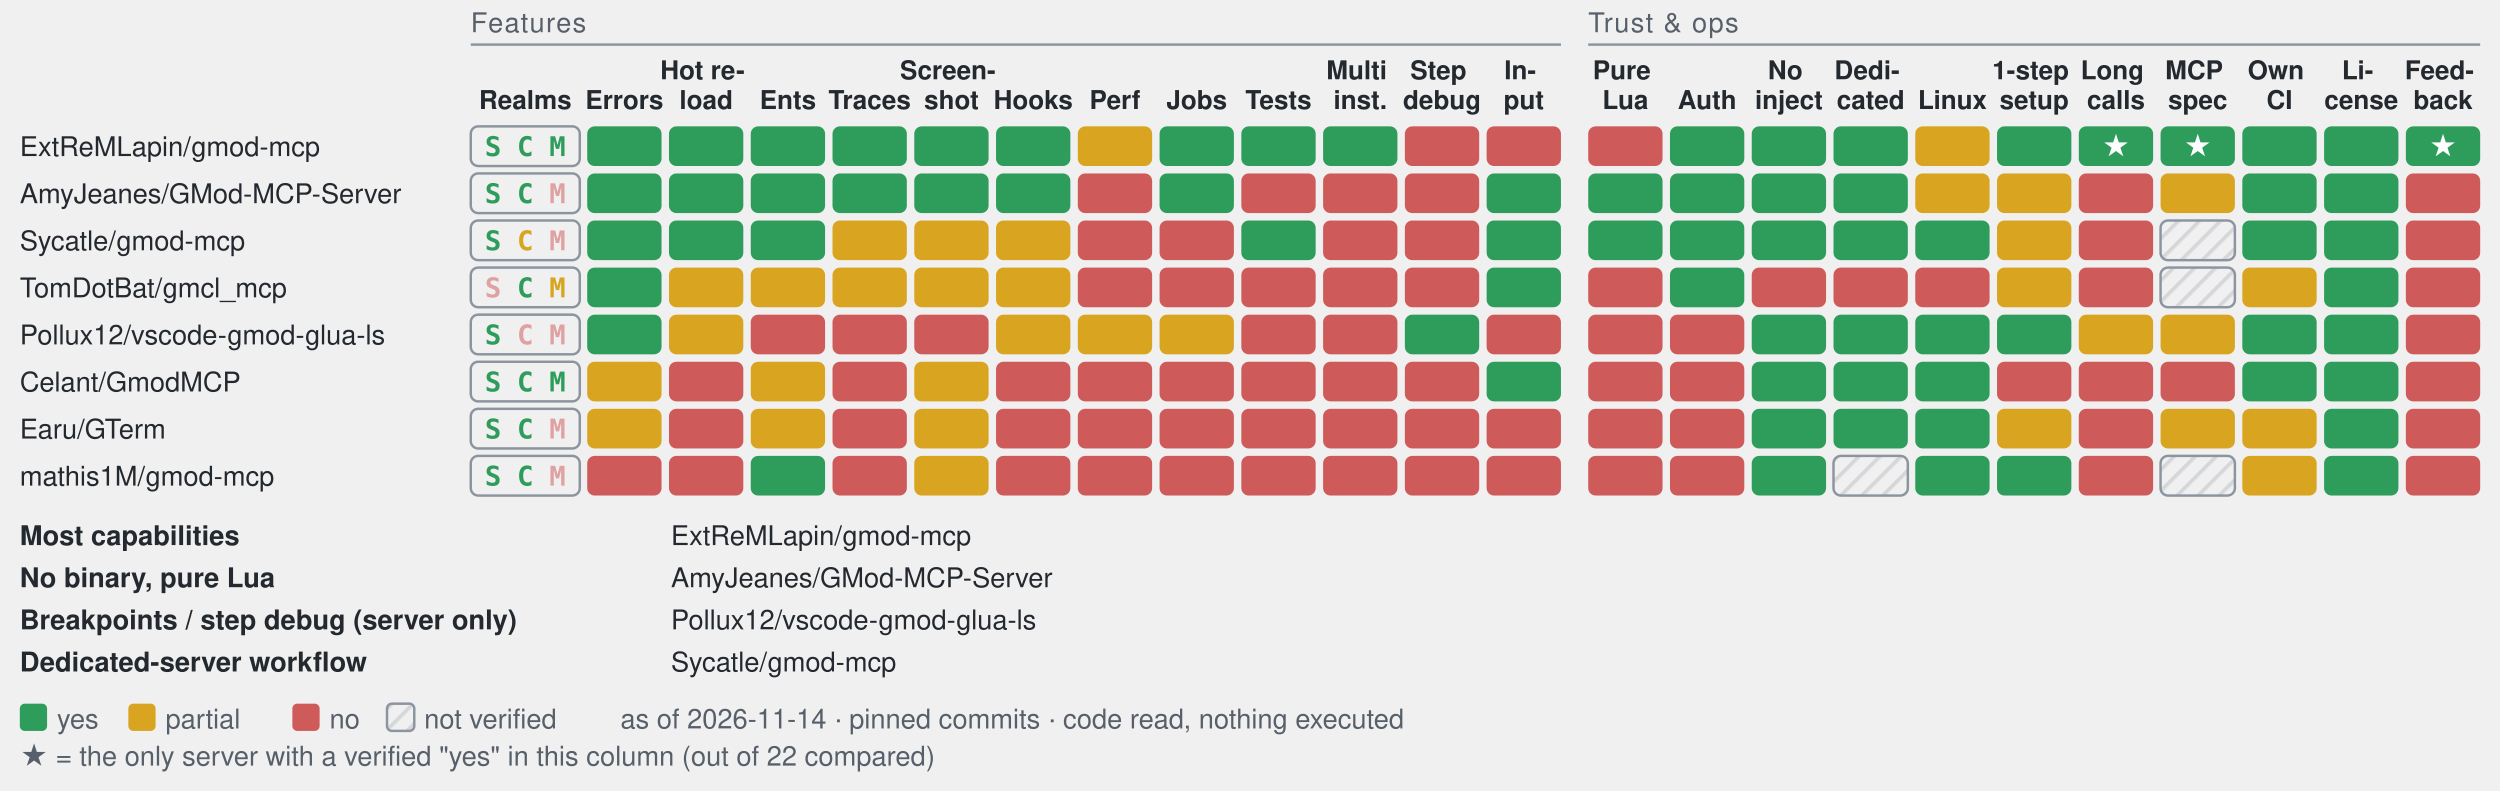
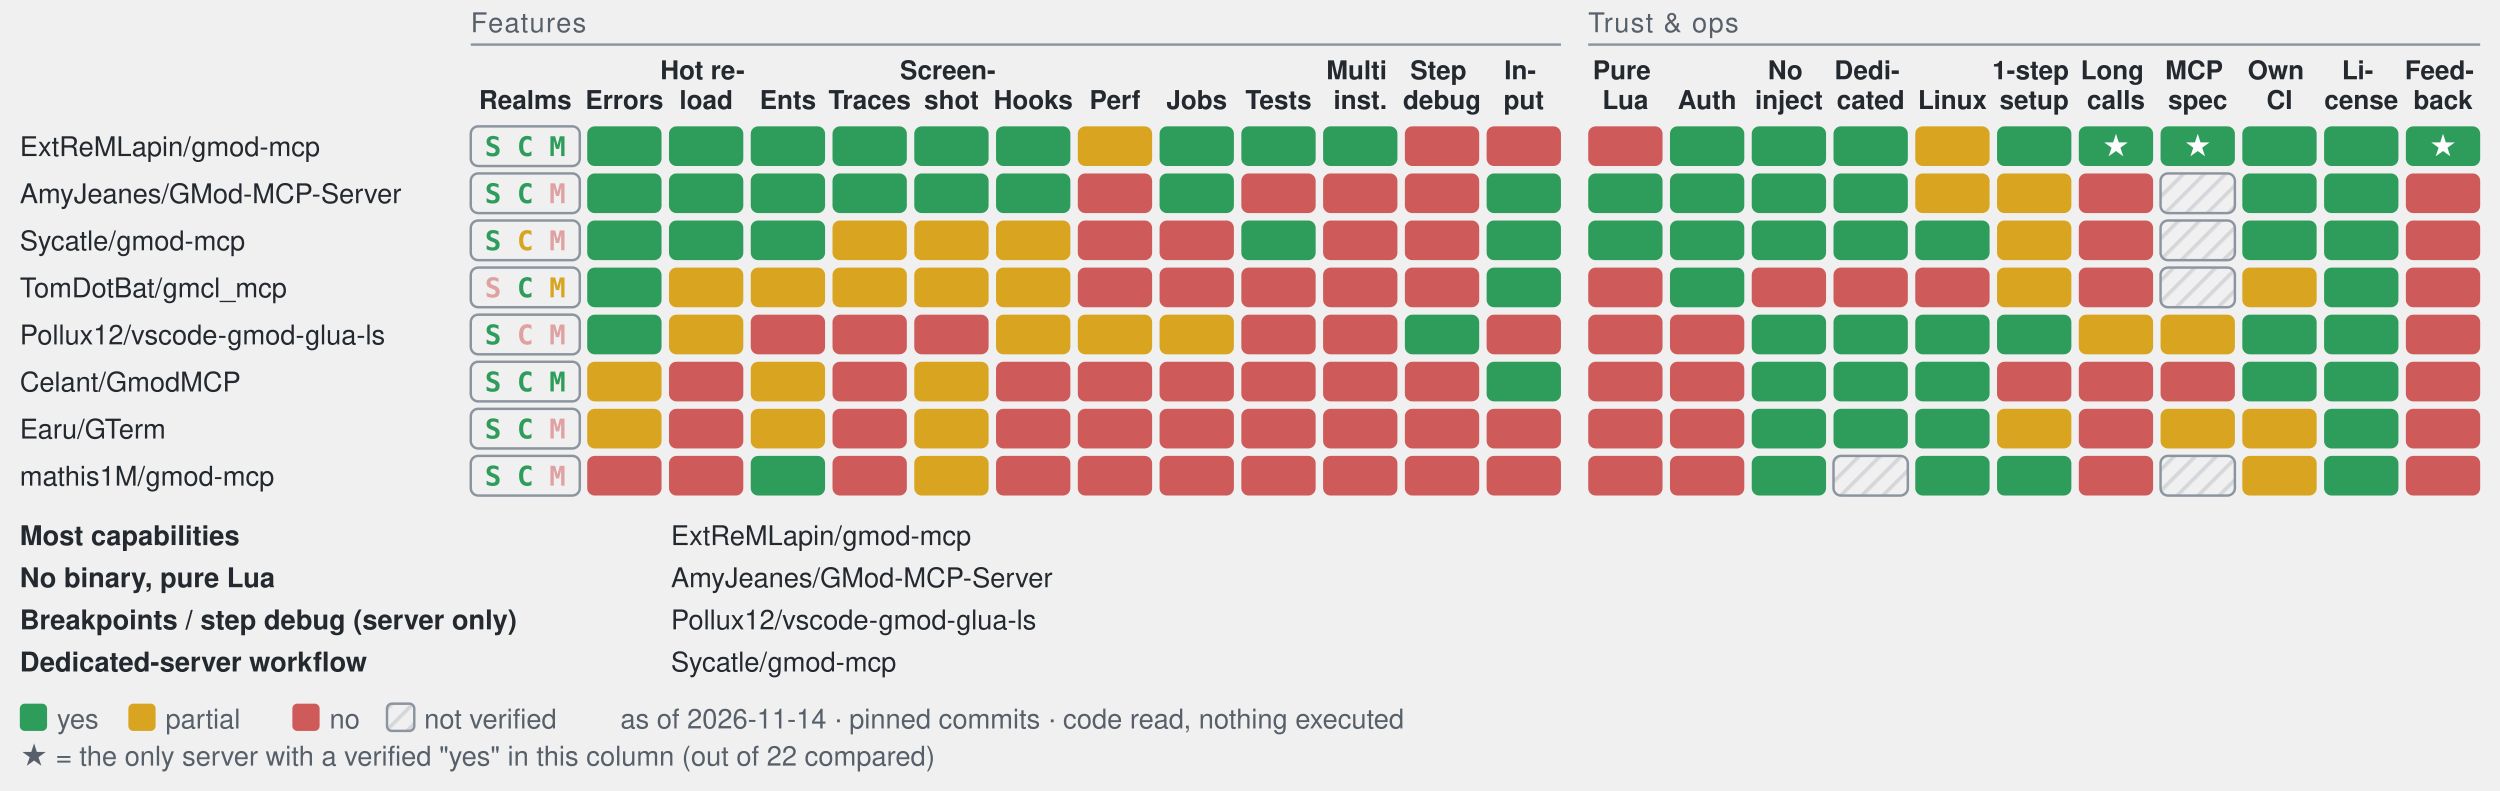
<svg xmlns="http://www.w3.org/2000/svg" width="1009" height="319" viewBox="0 0 1009 319" role="img" aria-label="Comparison of Garry's Mod MCP servers">
  <style>.hdr,.repo,.pick,.pickrepo,.foot,.grp,.realm,.star{font-family:-apple-system,'Segoe UI',Helvetica,Arial,sans-serif}.repo,.pickrepo{font-size:11px;fill:#24292f}.pick{font-size:11px;font-weight:700;fill:#24292f}.hdr{font-size:10.5px;font-weight:600;fill:#24292f}.grp{font-size:11px;letter-spacing:.05em;fill:#57606a}.grpline{stroke:#8c959f;stroke-width:1}.foot{font-size:11px;fill:#57606a}.star{font-size:11px;fill:#fff}.realm{font-family:ui-monospace,Menlo,Consolas,monospace;font-size:11px;font-weight:700}.r-yes{fill:#2e9d5b}.r-partial{fill:#d9a520}.r-no{fill:#c94040;opacity:.45}.r-unverified{fill:#57606a;opacity:.6}.realms{stroke:#8c959f;stroke-width:1}.v-no{opacity:.85}.v-unverified{stroke:#8c959f;stroke-width:1}.hatchline{stroke:#8c959f;stroke-width:3;opacity:.27}</style>
  <defs>
    <pattern id="hatch" patternUnits="userSpaceOnUse" width="6" height="6" patternTransform="rotate(45)">
      <line class="hatchline" x1="0" y1="0" x2="0" y2="6" />
    </pattern>
  </defs>
  <text class="grp" x="190" y="13">Features</text>
  <line class="grpline" x1="190" y1="18" x2="630" y2="18" />
  <text class="grp" x="641" y="13">Trust &amp; ops</text>
  <line class="grpline" x1="641" y1="18" x2="1001" y2="18" />
  <text class="hdr" x="212" text-anchor="middle">
    <tspan x="212" y="44">Realms</tspan>
  </text>
  <text class="hdr" x="252" text-anchor="middle">
    <tspan x="252" y="44">Errors</tspan>
  </text>
  <text class="hdr" x="285" text-anchor="middle">
    <tspan x="285" y="32">Hot re-</tspan>
    <tspan x="285" y="44">load</tspan>
  </text>
  <text class="hdr" x="318" text-anchor="middle">
    <tspan x="318" y="44">Ents</tspan>
  </text>
  <text class="hdr" x="351" text-anchor="middle">
    <tspan x="351" y="44">Traces</tspan>
  </text>
  <text class="hdr" x="384" text-anchor="middle">
    <tspan x="384" y="32">Screen-</tspan>
    <tspan x="384" y="44">shot</tspan>
  </text>
  <text class="hdr" x="417" text-anchor="middle">
    <tspan x="417" y="44">Hooks</tspan>
  </text>
  <text class="hdr" x="450" text-anchor="middle">
    <tspan x="450" y="44">Perf</tspan>
  </text>
  <text class="hdr" x="483" text-anchor="middle">
    <tspan x="483" y="44">Jobs</tspan>
  </text>
  <text class="hdr" x="516" text-anchor="middle">
    <tspan x="516" y="44">Tests</tspan>
  </text>
  <text class="hdr" x="549" text-anchor="middle">
    <tspan x="549" y="32">Multi</tspan>
    <tspan x="549" y="44">inst.</tspan>
  </text>
  <text class="hdr" x="582" text-anchor="middle">
    <tspan x="582" y="32">Step</tspan>
    <tspan x="582" y="44">debug</tspan>
  </text>
  <text class="hdr" x="615" text-anchor="middle">
    <tspan x="615" y="32">In-</tspan>
    <tspan x="615" y="44">put</tspan>
  </text>
  <text class="hdr" x="656" text-anchor="middle">
    <tspan x="656" y="32">Pure</tspan>
    <tspan x="656" y="44">Lua</tspan>
  </text>
  <text class="hdr" x="689" text-anchor="middle">
    <tspan x="689" y="44">Auth</tspan>
  </text>
  <text class="hdr" x="722" text-anchor="middle">
    <tspan x="722" y="32">No</tspan>
    <tspan x="722" y="44">inject</tspan>
  </text>
  <text class="hdr" x="755" text-anchor="middle">
    <tspan x="755" y="32">Dedi-</tspan>
    <tspan x="755" y="44">cated</tspan>
  </text>
  <text class="hdr" x="788" text-anchor="middle">
    <tspan x="788" y="44">Linux</tspan>
  </text>
  <text class="hdr" x="821" text-anchor="middle">
    <tspan x="821" y="32">1-step</tspan>
    <tspan x="821" y="44">setup</tspan>
  </text>
  <text class="hdr" x="854" text-anchor="middle">
    <tspan x="854" y="32">Long</tspan>
    <tspan x="854" y="44">calls</tspan>
  </text>
  <text class="hdr" x="887" text-anchor="middle">
    <tspan x="887" y="32">MCP</tspan>
    <tspan x="887" y="44">spec</tspan>
  </text>
  <text class="hdr" x="920" text-anchor="middle">
    <tspan x="920" y="32">Own</tspan>
    <tspan x="920" y="44">CI</tspan>
  </text>
  <text class="hdr" x="953" text-anchor="middle">
    <tspan x="953" y="32">Li-</tspan>
    <tspan x="953" y="44">cense</tspan>
  </text>
  <text class="hdr" x="986" text-anchor="middle">
    <tspan x="986" y="32">Feed-</tspan>
    <tspan x="986" y="44">back</tspan>
  </text>
  <text class="repo" x="8" y="63">ExtReMLapin/gmod-mcp</text>
  <rect class="cell realms" x="190" y="51" width="44" height="16" rx="3" fill="none" />
  <text class="realm r-yes" x="199" y="63" text-anchor="middle">S</text>
  <text class="realm r-yes" x="212" y="63" text-anchor="middle">C</text>
  <text class="realm r-yes" x="225" y="63" text-anchor="middle">M</text>
  <rect class="cell v-yes" x="237" y="51" width="30" height="16" rx="3" fill="#2e9d5b" />
  <rect class="cell v-yes" x="270" y="51" width="30" height="16" rx="3" fill="#2e9d5b" />
  <rect class="cell v-yes" x="303" y="51" width="30" height="16" rx="3" fill="#2e9d5b" />
  <rect class="cell v-yes" x="336" y="51" width="30" height="16" rx="3" fill="#2e9d5b" />
  <rect class="cell v-yes" x="369" y="51" width="30" height="16" rx="3" fill="#2e9d5b" />
  <rect class="cell v-yes" x="402" y="51" width="30" height="16" rx="3" fill="#2e9d5b" />
  <rect class="cell v-partial" x="435" y="51" width="30" height="16" rx="3" fill="#d9a520" />
  <rect class="cell v-yes" x="468" y="51" width="30" height="16" rx="3" fill="#2e9d5b" />
  <rect class="cell v-yes" x="501" y="51" width="30" height="16" rx="3" fill="#2e9d5b" />
  <rect class="cell v-yes" x="534" y="51" width="30" height="16" rx="3" fill="#2e9d5b" />
  <rect class="cell v-no" x="567" y="51" width="30" height="16" rx="3" fill="#c94040" />
  <rect class="cell v-no" x="600" y="51" width="30" height="16" rx="3" fill="#c94040" />
  <rect class="cell v-no" x="641" y="51" width="30" height="16" rx="3" fill="#c94040" />
  <rect class="cell v-yes" x="674" y="51" width="30" height="16" rx="3" fill="#2e9d5b" />
  <rect class="cell v-yes" x="707" y="51" width="30" height="16" rx="3" fill="#2e9d5b" />
  <rect class="cell v-yes" x="740" y="51" width="30" height="16" rx="3" fill="#2e9d5b" />
  <rect class="cell v-partial" x="773" y="51" width="30" height="16" rx="3" fill="#d9a520" />
  <rect class="cell v-yes" x="806" y="51" width="30" height="16" rx="3" fill="#2e9d5b" />
  <rect class="cell v-yes" x="839" y="51" width="30" height="16" rx="3" fill="#2e9d5b" />
  <text class="star" x="854" y="63" text-anchor="middle">★</text>
  <rect class="cell v-yes" x="872" y="51" width="30" height="16" rx="3" fill="#2e9d5b" />
  <text class="star" x="887" y="63" text-anchor="middle">★</text>
  <rect class="cell v-yes" x="905" y="51" width="30" height="16" rx="3" fill="#2e9d5b" />
  <rect class="cell v-yes" x="938" y="51" width="30" height="16" rx="3" fill="#2e9d5b" />
  <rect class="cell v-yes" x="971" y="51" width="30" height="16" rx="3" fill="#2e9d5b" />
  <text class="star" x="986" y="63" text-anchor="middle">★</text>
  <text class="repo" x="8" y="82">AmyJeanes/GMod-MCP-Server</text>
  <rect class="cell realms" x="190" y="70" width="44" height="16" rx="3" fill="none" />
  <text class="realm r-yes" x="199" y="82" text-anchor="middle">S</text>
  <text class="realm r-yes" x="212" y="82" text-anchor="middle">C</text>
  <text class="realm r-no" x="225" y="82" text-anchor="middle">M</text>
  <rect class="cell v-yes" x="237" y="70" width="30" height="16" rx="3" fill="#2e9d5b" />
  <rect class="cell v-yes" x="270" y="70" width="30" height="16" rx="3" fill="#2e9d5b" />
  <rect class="cell v-yes" x="303" y="70" width="30" height="16" rx="3" fill="#2e9d5b" />
  <rect class="cell v-yes" x="336" y="70" width="30" height="16" rx="3" fill="#2e9d5b" />
  <rect class="cell v-yes" x="369" y="70" width="30" height="16" rx="3" fill="#2e9d5b" />
  <rect class="cell v-yes" x="402" y="70" width="30" height="16" rx="3" fill="#2e9d5b" />
  <rect class="cell v-no" x="435" y="70" width="30" height="16" rx="3" fill="#c94040" />
  <rect class="cell v-yes" x="468" y="70" width="30" height="16" rx="3" fill="#2e9d5b" />
  <rect class="cell v-no" x="501" y="70" width="30" height="16" rx="3" fill="#c94040" />
  <rect class="cell v-no" x="534" y="70" width="30" height="16" rx="3" fill="#c94040" />
  <rect class="cell v-no" x="567" y="70" width="30" height="16" rx="3" fill="#c94040" />
  <rect class="cell v-yes" x="600" y="70" width="30" height="16" rx="3" fill="#2e9d5b" />
  <rect class="cell v-yes" x="641" y="70" width="30" height="16" rx="3" fill="#2e9d5b" />
  <rect class="cell v-yes" x="674" y="70" width="30" height="16" rx="3" fill="#2e9d5b" />
  <rect class="cell v-yes" x="707" y="70" width="30" height="16" rx="3" fill="#2e9d5b" />
  <rect class="cell v-yes" x="740" y="70" width="30" height="16" rx="3" fill="#2e9d5b" />
  <rect class="cell v-partial" x="773" y="70" width="30" height="16" rx="3" fill="#d9a520" />
  <rect class="cell v-partial" x="806" y="70" width="30" height="16" rx="3" fill="#d9a520" />
  <rect class="cell v-no" x="839" y="70" width="30" height="16" rx="3" fill="#c94040" />
-   <rect class="cell v-partial" x="872" y="70" width="30" height="16" rx="3" fill="#d9a520" />
+   <rect class="cell v-unverified" x="872" y="70" width="30" height="16" rx="3" fill="url(#hatch)" />
  <rect class="cell v-yes" x="905" y="70" width="30" height="16" rx="3" fill="#2e9d5b" />
  <rect class="cell v-yes" x="938" y="70" width="30" height="16" rx="3" fill="#2e9d5b" />
  <rect class="cell v-no" x="971" y="70" width="30" height="16" rx="3" fill="#c94040" />
  <text class="repo" x="8" y="101">Sycatle/gmod-mcp</text>
  <rect class="cell realms" x="190" y="89" width="44" height="16" rx="3" fill="none" />
  <text class="realm r-yes" x="199" y="101" text-anchor="middle">S</text>
  <text class="realm r-partial" x="212" y="101" text-anchor="middle">C</text>
  <text class="realm r-no" x="225" y="101" text-anchor="middle">M</text>
  <rect class="cell v-yes" x="237" y="89" width="30" height="16" rx="3" fill="#2e9d5b" />
  <rect class="cell v-yes" x="270" y="89" width="30" height="16" rx="3" fill="#2e9d5b" />
  <rect class="cell v-yes" x="303" y="89" width="30" height="16" rx="3" fill="#2e9d5b" />
  <rect class="cell v-partial" x="336" y="89" width="30" height="16" rx="3" fill="#d9a520" />
  <rect class="cell v-partial" x="369" y="89" width="30" height="16" rx="3" fill="#d9a520" />
  <rect class="cell v-partial" x="402" y="89" width="30" height="16" rx="3" fill="#d9a520" />
  <rect class="cell v-no" x="435" y="89" width="30" height="16" rx="3" fill="#c94040" />
  <rect class="cell v-no" x="468" y="89" width="30" height="16" rx="3" fill="#c94040" />
  <rect class="cell v-yes" x="501" y="89" width="30" height="16" rx="3" fill="#2e9d5b" />
  <rect class="cell v-no" x="534" y="89" width="30" height="16" rx="3" fill="#c94040" />
  <rect class="cell v-no" x="567" y="89" width="30" height="16" rx="3" fill="#c94040" />
  <rect class="cell v-yes" x="600" y="89" width="30" height="16" rx="3" fill="#2e9d5b" />
  <rect class="cell v-yes" x="641" y="89" width="30" height="16" rx="3" fill="#2e9d5b" />
  <rect class="cell v-yes" x="674" y="89" width="30" height="16" rx="3" fill="#2e9d5b" />
  <rect class="cell v-yes" x="707" y="89" width="30" height="16" rx="3" fill="#2e9d5b" />
  <rect class="cell v-yes" x="740" y="89" width="30" height="16" rx="3" fill="#2e9d5b" />
  <rect class="cell v-yes" x="773" y="89" width="30" height="16" rx="3" fill="#2e9d5b" />
  <rect class="cell v-partial" x="806" y="89" width="30" height="16" rx="3" fill="#d9a520" />
  <rect class="cell v-no" x="839" y="89" width="30" height="16" rx="3" fill="#c94040" />
  <rect class="cell v-unverified" x="872" y="89" width="30" height="16" rx="3" fill="url(#hatch)" />
  <rect class="cell v-yes" x="905" y="89" width="30" height="16" rx="3" fill="#2e9d5b" />
  <rect class="cell v-yes" x="938" y="89" width="30" height="16" rx="3" fill="#2e9d5b" />
  <rect class="cell v-no" x="971" y="89" width="30" height="16" rx="3" fill="#c94040" />
  <text class="repo" x="8" y="120">TomDotBat/gmcl_mcp</text>
  <rect class="cell realms" x="190" y="108" width="44" height="16" rx="3" fill="none" />
  <text class="realm r-no" x="199" y="120" text-anchor="middle">S</text>
  <text class="realm r-yes" x="212" y="120" text-anchor="middle">C</text>
  <text class="realm r-partial" x="225" y="120" text-anchor="middle">M</text>
  <rect class="cell v-yes" x="237" y="108" width="30" height="16" rx="3" fill="#2e9d5b" />
  <rect class="cell v-partial" x="270" y="108" width="30" height="16" rx="3" fill="#d9a520" />
  <rect class="cell v-partial" x="303" y="108" width="30" height="16" rx="3" fill="#d9a520" />
  <rect class="cell v-partial" x="336" y="108" width="30" height="16" rx="3" fill="#d9a520" />
  <rect class="cell v-partial" x="369" y="108" width="30" height="16" rx="3" fill="#d9a520" />
  <rect class="cell v-partial" x="402" y="108" width="30" height="16" rx="3" fill="#d9a520" />
  <rect class="cell v-no" x="435" y="108" width="30" height="16" rx="3" fill="#c94040" />
  <rect class="cell v-no" x="468" y="108" width="30" height="16" rx="3" fill="#c94040" />
  <rect class="cell v-no" x="501" y="108" width="30" height="16" rx="3" fill="#c94040" />
  <rect class="cell v-no" x="534" y="108" width="30" height="16" rx="3" fill="#c94040" />
  <rect class="cell v-no" x="567" y="108" width="30" height="16" rx="3" fill="#c94040" />
  <rect class="cell v-yes" x="600" y="108" width="30" height="16" rx="3" fill="#2e9d5b" />
  <rect class="cell v-no" x="641" y="108" width="30" height="16" rx="3" fill="#c94040" />
  <rect class="cell v-yes" x="674" y="108" width="30" height="16" rx="3" fill="#2e9d5b" />
  <rect class="cell v-no" x="707" y="108" width="30" height="16" rx="3" fill="#c94040" />
  <rect class="cell v-no" x="740" y="108" width="30" height="16" rx="3" fill="#c94040" />
  <rect class="cell v-no" x="773" y="108" width="30" height="16" rx="3" fill="#c94040" />
  <rect class="cell v-partial" x="806" y="108" width="30" height="16" rx="3" fill="#d9a520" />
  <rect class="cell v-no" x="839" y="108" width="30" height="16" rx="3" fill="#c94040" />
  <rect class="cell v-unverified" x="872" y="108" width="30" height="16" rx="3" fill="url(#hatch)" />
  <rect class="cell v-partial" x="905" y="108" width="30" height="16" rx="3" fill="#d9a520" />
  <rect class="cell v-yes" x="938" y="108" width="30" height="16" rx="3" fill="#2e9d5b" />
  <rect class="cell v-no" x="971" y="108" width="30" height="16" rx="3" fill="#c94040" />
  <text class="repo" x="8" y="139">Pollux12/vscode-gmod-glua-ls</text>
  <rect class="cell realms" x="190" y="127" width="44" height="16" rx="3" fill="none" />
  <text class="realm r-yes" x="199" y="139" text-anchor="middle">S</text>
  <text class="realm r-no" x="212" y="139" text-anchor="middle">C</text>
  <text class="realm r-no" x="225" y="139" text-anchor="middle">M</text>
  <rect class="cell v-yes" x="237" y="127" width="30" height="16" rx="3" fill="#2e9d5b" />
  <rect class="cell v-partial" x="270" y="127" width="30" height="16" rx="3" fill="#d9a520" />
  <rect class="cell v-no" x="303" y="127" width="30" height="16" rx="3" fill="#c94040" />
  <rect class="cell v-no" x="336" y="127" width="30" height="16" rx="3" fill="#c94040" />
  <rect class="cell v-no" x="369" y="127" width="30" height="16" rx="3" fill="#c94040" />
  <rect class="cell v-partial" x="402" y="127" width="30" height="16" rx="3" fill="#d9a520" />
  <rect class="cell v-partial" x="435" y="127" width="30" height="16" rx="3" fill="#d9a520" />
  <rect class="cell v-partial" x="468" y="127" width="30" height="16" rx="3" fill="#d9a520" />
  <rect class="cell v-no" x="501" y="127" width="30" height="16" rx="3" fill="#c94040" />
  <rect class="cell v-no" x="534" y="127" width="30" height="16" rx="3" fill="#c94040" />
  <rect class="cell v-yes" x="567" y="127" width="30" height="16" rx="3" fill="#2e9d5b" />
  <rect class="cell v-no" x="600" y="127" width="30" height="16" rx="3" fill="#c94040" />
  <rect class="cell v-no" x="641" y="127" width="30" height="16" rx="3" fill="#c94040" />
  <rect class="cell v-no" x="674" y="127" width="30" height="16" rx="3" fill="#c94040" />
  <rect class="cell v-yes" x="707" y="127" width="30" height="16" rx="3" fill="#2e9d5b" />
  <rect class="cell v-yes" x="740" y="127" width="30" height="16" rx="3" fill="#2e9d5b" />
  <rect class="cell v-yes" x="773" y="127" width="30" height="16" rx="3" fill="#2e9d5b" />
  <rect class="cell v-yes" x="806" y="127" width="30" height="16" rx="3" fill="#2e9d5b" />
  <rect class="cell v-partial" x="839" y="127" width="30" height="16" rx="3" fill="#d9a520" />
  <rect class="cell v-partial" x="872" y="127" width="30" height="16" rx="3" fill="#d9a520" />
  <rect class="cell v-yes" x="905" y="127" width="30" height="16" rx="3" fill="#2e9d5b" />
  <rect class="cell v-yes" x="938" y="127" width="30" height="16" rx="3" fill="#2e9d5b" />
  <rect class="cell v-no" x="971" y="127" width="30" height="16" rx="3" fill="#c94040" />
  <text class="repo" x="8" y="158">Celant/GmodMCP</text>
  <rect class="cell realms" x="190" y="146" width="44" height="16" rx="3" fill="none" />
  <text class="realm r-yes" x="199" y="158" text-anchor="middle">S</text>
  <text class="realm r-yes" x="212" y="158" text-anchor="middle">C</text>
  <text class="realm r-yes" x="225" y="158" text-anchor="middle">M</text>
  <rect class="cell v-partial" x="237" y="146" width="30" height="16" rx="3" fill="#d9a520" />
  <rect class="cell v-no" x="270" y="146" width="30" height="16" rx="3" fill="#c94040" />
  <rect class="cell v-partial" x="303" y="146" width="30" height="16" rx="3" fill="#d9a520" />
  <rect class="cell v-no" x="336" y="146" width="30" height="16" rx="3" fill="#c94040" />
  <rect class="cell v-partial" x="369" y="146" width="30" height="16" rx="3" fill="#d9a520" />
  <rect class="cell v-no" x="402" y="146" width="30" height="16" rx="3" fill="#c94040" />
  <rect class="cell v-no" x="435" y="146" width="30" height="16" rx="3" fill="#c94040" />
  <rect class="cell v-no" x="468" y="146" width="30" height="16" rx="3" fill="#c94040" />
  <rect class="cell v-no" x="501" y="146" width="30" height="16" rx="3" fill="#c94040" />
  <rect class="cell v-no" x="534" y="146" width="30" height="16" rx="3" fill="#c94040" />
  <rect class="cell v-no" x="567" y="146" width="30" height="16" rx="3" fill="#c94040" />
  <rect class="cell v-yes" x="600" y="146" width="30" height="16" rx="3" fill="#2e9d5b" />
  <rect class="cell v-no" x="641" y="146" width="30" height="16" rx="3" fill="#c94040" />
  <rect class="cell v-no" x="674" y="146" width="30" height="16" rx="3" fill="#c94040" />
  <rect class="cell v-yes" x="707" y="146" width="30" height="16" rx="3" fill="#2e9d5b" />
  <rect class="cell v-yes" x="740" y="146" width="30" height="16" rx="3" fill="#2e9d5b" />
  <rect class="cell v-yes" x="773" y="146" width="30" height="16" rx="3" fill="#2e9d5b" />
  <rect class="cell v-no" x="806" y="146" width="30" height="16" rx="3" fill="#c94040" />
  <rect class="cell v-no" x="839" y="146" width="30" height="16" rx="3" fill="#c94040" />
  <rect class="cell v-no" x="872" y="146" width="30" height="16" rx="3" fill="#c94040" />
  <rect class="cell v-yes" x="905" y="146" width="30" height="16" rx="3" fill="#2e9d5b" />
  <rect class="cell v-yes" x="938" y="146" width="30" height="16" rx="3" fill="#2e9d5b" />
  <rect class="cell v-no" x="971" y="146" width="30" height="16" rx="3" fill="#c94040" />
  <text class="repo" x="8" y="177">Earu/GTerm</text>
  <rect class="cell realms" x="190" y="165" width="44" height="16" rx="3" fill="none" />
  <text class="realm r-yes" x="199" y="177" text-anchor="middle">S</text>
  <text class="realm r-yes" x="212" y="177" text-anchor="middle">C</text>
  <text class="realm r-no" x="225" y="177" text-anchor="middle">M</text>
  <rect class="cell v-partial" x="237" y="165" width="30" height="16" rx="3" fill="#d9a520" />
  <rect class="cell v-no" x="270" y="165" width="30" height="16" rx="3" fill="#c94040" />
  <rect class="cell v-partial" x="303" y="165" width="30" height="16" rx="3" fill="#d9a520" />
  <rect class="cell v-no" x="336" y="165" width="30" height="16" rx="3" fill="#c94040" />
  <rect class="cell v-partial" x="369" y="165" width="30" height="16" rx="3" fill="#d9a520" />
  <rect class="cell v-no" x="402" y="165" width="30" height="16" rx="3" fill="#c94040" />
  <rect class="cell v-no" x="435" y="165" width="30" height="16" rx="3" fill="#c94040" />
  <rect class="cell v-no" x="468" y="165" width="30" height="16" rx="3" fill="#c94040" />
  <rect class="cell v-no" x="501" y="165" width="30" height="16" rx="3" fill="#c94040" />
  <rect class="cell v-no" x="534" y="165" width="30" height="16" rx="3" fill="#c94040" />
  <rect class="cell v-no" x="567" y="165" width="30" height="16" rx="3" fill="#c94040" />
  <rect class="cell v-no" x="600" y="165" width="30" height="16" rx="3" fill="#c94040" />
  <rect class="cell v-no" x="641" y="165" width="30" height="16" rx="3" fill="#c94040" />
  <rect class="cell v-no" x="674" y="165" width="30" height="16" rx="3" fill="#c94040" />
  <rect class="cell v-yes" x="707" y="165" width="30" height="16" rx="3" fill="#2e9d5b" />
  <rect class="cell v-yes" x="740" y="165" width="30" height="16" rx="3" fill="#2e9d5b" />
  <rect class="cell v-yes" x="773" y="165" width="30" height="16" rx="3" fill="#2e9d5b" />
  <rect class="cell v-partial" x="806" y="165" width="30" height="16" rx="3" fill="#d9a520" />
  <rect class="cell v-no" x="839" y="165" width="30" height="16" rx="3" fill="#c94040" />
  <rect class="cell v-partial" x="872" y="165" width="30" height="16" rx="3" fill="#d9a520" />
  <rect class="cell v-partial" x="905" y="165" width="30" height="16" rx="3" fill="#d9a520" />
  <rect class="cell v-yes" x="938" y="165" width="30" height="16" rx="3" fill="#2e9d5b" />
  <rect class="cell v-no" x="971" y="165" width="30" height="16" rx="3" fill="#c94040" />
  <text class="repo" x="8" y="196">mathis1M/gmod-mcp</text>
  <rect class="cell realms" x="190" y="184" width="44" height="16" rx="3" fill="none" />
  <text class="realm r-yes" x="199" y="196" text-anchor="middle">S</text>
  <text class="realm r-yes" x="212" y="196" text-anchor="middle">C</text>
  <text class="realm r-no" x="225" y="196" text-anchor="middle">M</text>
  <rect class="cell v-no" x="237" y="184" width="30" height="16" rx="3" fill="#c94040" />
  <rect class="cell v-no" x="270" y="184" width="30" height="16" rx="3" fill="#c94040" />
  <rect class="cell v-yes" x="303" y="184" width="30" height="16" rx="3" fill="#2e9d5b" />
  <rect class="cell v-no" x="336" y="184" width="30" height="16" rx="3" fill="#c94040" />
  <rect class="cell v-partial" x="369" y="184" width="30" height="16" rx="3" fill="#d9a520" />
  <rect class="cell v-no" x="402" y="184" width="30" height="16" rx="3" fill="#c94040" />
  <rect class="cell v-no" x="435" y="184" width="30" height="16" rx="3" fill="#c94040" />
  <rect class="cell v-no" x="468" y="184" width="30" height="16" rx="3" fill="#c94040" />
  <rect class="cell v-no" x="501" y="184" width="30" height="16" rx="3" fill="#c94040" />
  <rect class="cell v-no" x="534" y="184" width="30" height="16" rx="3" fill="#c94040" />
  <rect class="cell v-no" x="567" y="184" width="30" height="16" rx="3" fill="#c94040" />
  <rect class="cell v-no" x="600" y="184" width="30" height="16" rx="3" fill="#c94040" />
  <rect class="cell v-no" x="641" y="184" width="30" height="16" rx="3" fill="#c94040" />
  <rect class="cell v-no" x="674" y="184" width="30" height="16" rx="3" fill="#c94040" />
  <rect class="cell v-yes" x="707" y="184" width="30" height="16" rx="3" fill="#2e9d5b" />
  <rect class="cell v-unverified" x="740" y="184" width="30" height="16" rx="3" fill="url(#hatch)" />
  <rect class="cell v-yes" x="773" y="184" width="30" height="16" rx="3" fill="#2e9d5b" />
  <rect class="cell v-yes" x="806" y="184" width="30" height="16" rx="3" fill="#2e9d5b" />
  <rect class="cell v-no" x="839" y="184" width="30" height="16" rx="3" fill="#c94040" />
  <rect class="cell v-unverified" x="872" y="184" width="30" height="16" rx="3" fill="url(#hatch)" />
  <rect class="cell v-partial" x="905" y="184" width="30" height="16" rx="3" fill="#d9a520" />
  <rect class="cell v-yes" x="938" y="184" width="30" height="16" rx="3" fill="#2e9d5b" />
  <rect class="cell v-no" x="971" y="184" width="30" height="16" rx="3" fill="#c94040" />
  <text class="pick" x="8" y="220">Most capabilities</text>
  <text class="pickrepo" x="270.8" y="220">ExtReMLapin/gmod-mcp</text>
  <text class="pick" x="8" y="237">No binary, pure Lua</text>
  <text class="pickrepo" x="270.8" y="237">AmyJeanes/GMod-MCP-Server</text>
  <text class="pick" x="8" y="254">Breakpoints / step debug (server only)</text>
  <text class="pickrepo" x="270.8" y="254">Pollux12/vscode-gmod-glua-ls</text>
  <text class="pick" x="8" y="271">Dedicated-server workflow</text>
  <text class="pickrepo" x="270.8" y="271">Sycatle/gmod-mcp</text>
  <rect class="sw v-yes" x="8" y="284" width="11" height="11" rx="2" fill="#2e9d5b" />
  <text class="foot" x="23" y="294">yes</text>
  <rect class="sw v-partial" x="51.8" y="284" width="11" height="11" rx="2" fill="#d9a520" />
  <text class="foot" x="66.8" y="294">partial</text>
  <rect class="sw v-no" x="118" y="284" width="11" height="11" rx="2" fill="#c94040" />
  <text class="foot" x="133" y="294">no</text>
  <rect class="sw v-unverified" x="156.2" y="284" width="11" height="11" rx="2" fill="url(#hatch)" />
  <text class="foot" x="171.2" y="294">not verified</text>
  <text class="foot" x="250.4" y="294">as of 2026-11-14 · pinned commits · code read, nothing executed</text>
  <text class="foot" x="8" y="309">★ = the only server with a verified "yes" in this column (out of 22 compared)</text>
</svg>
